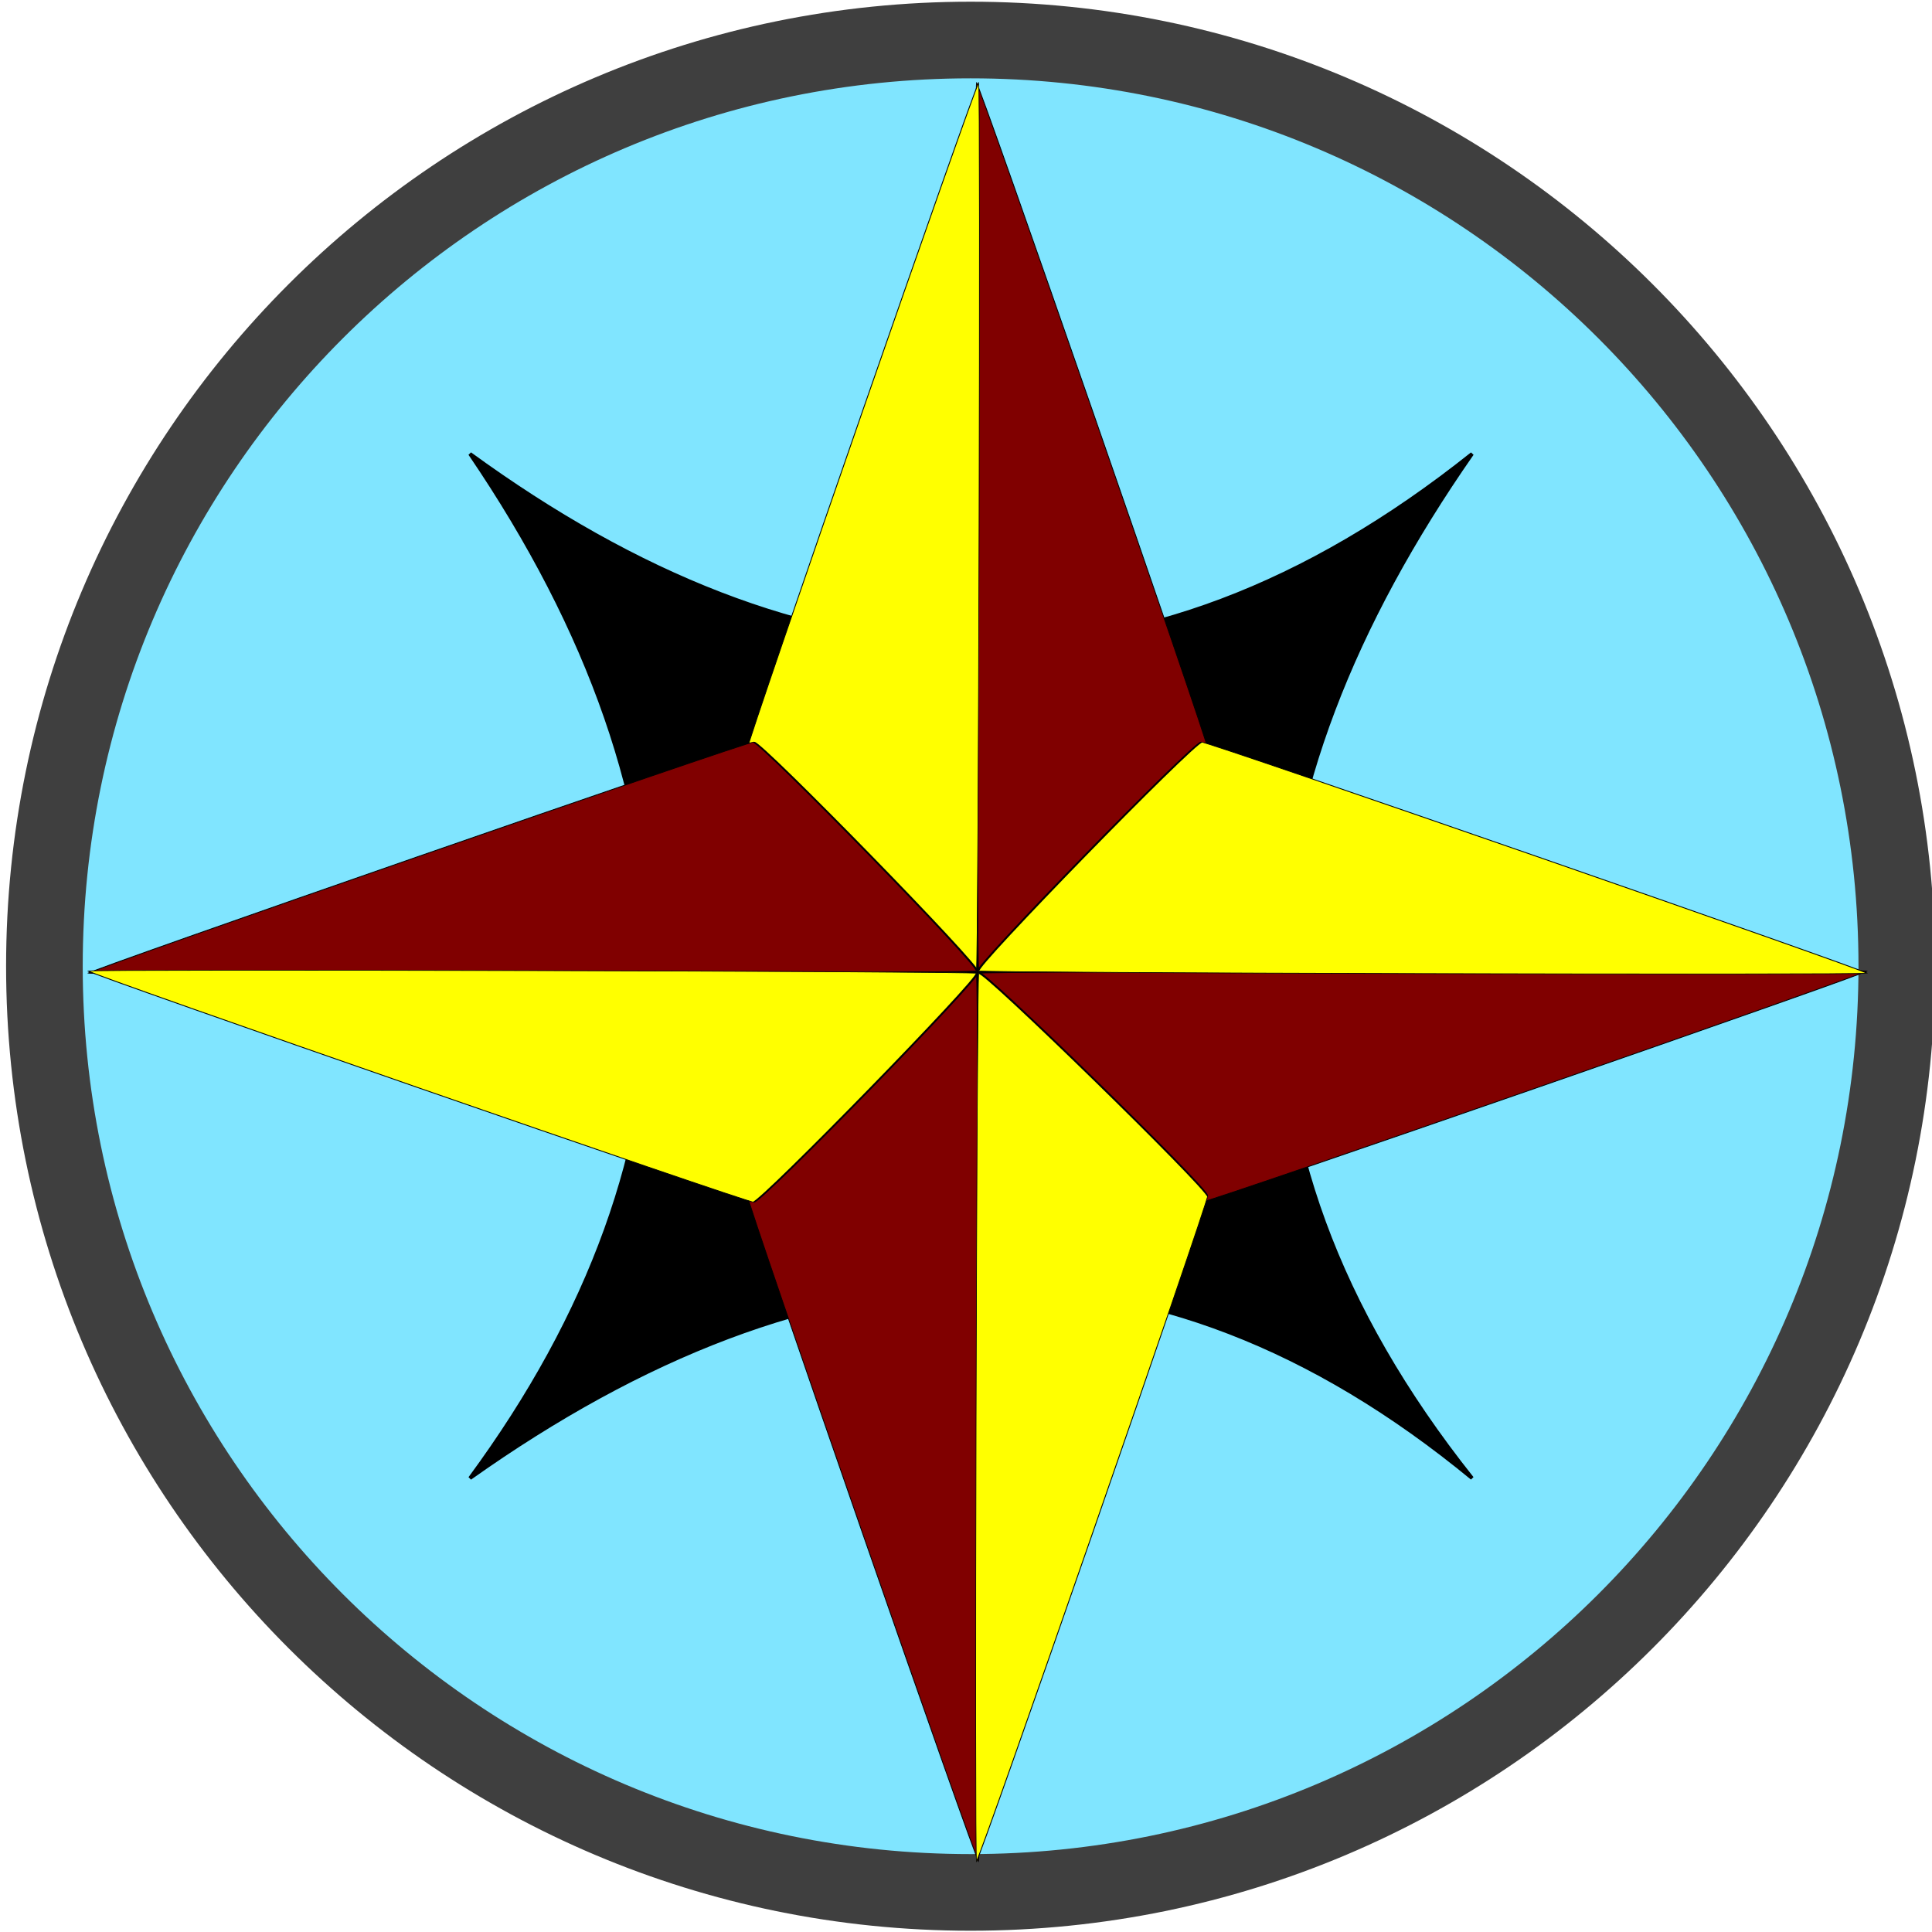
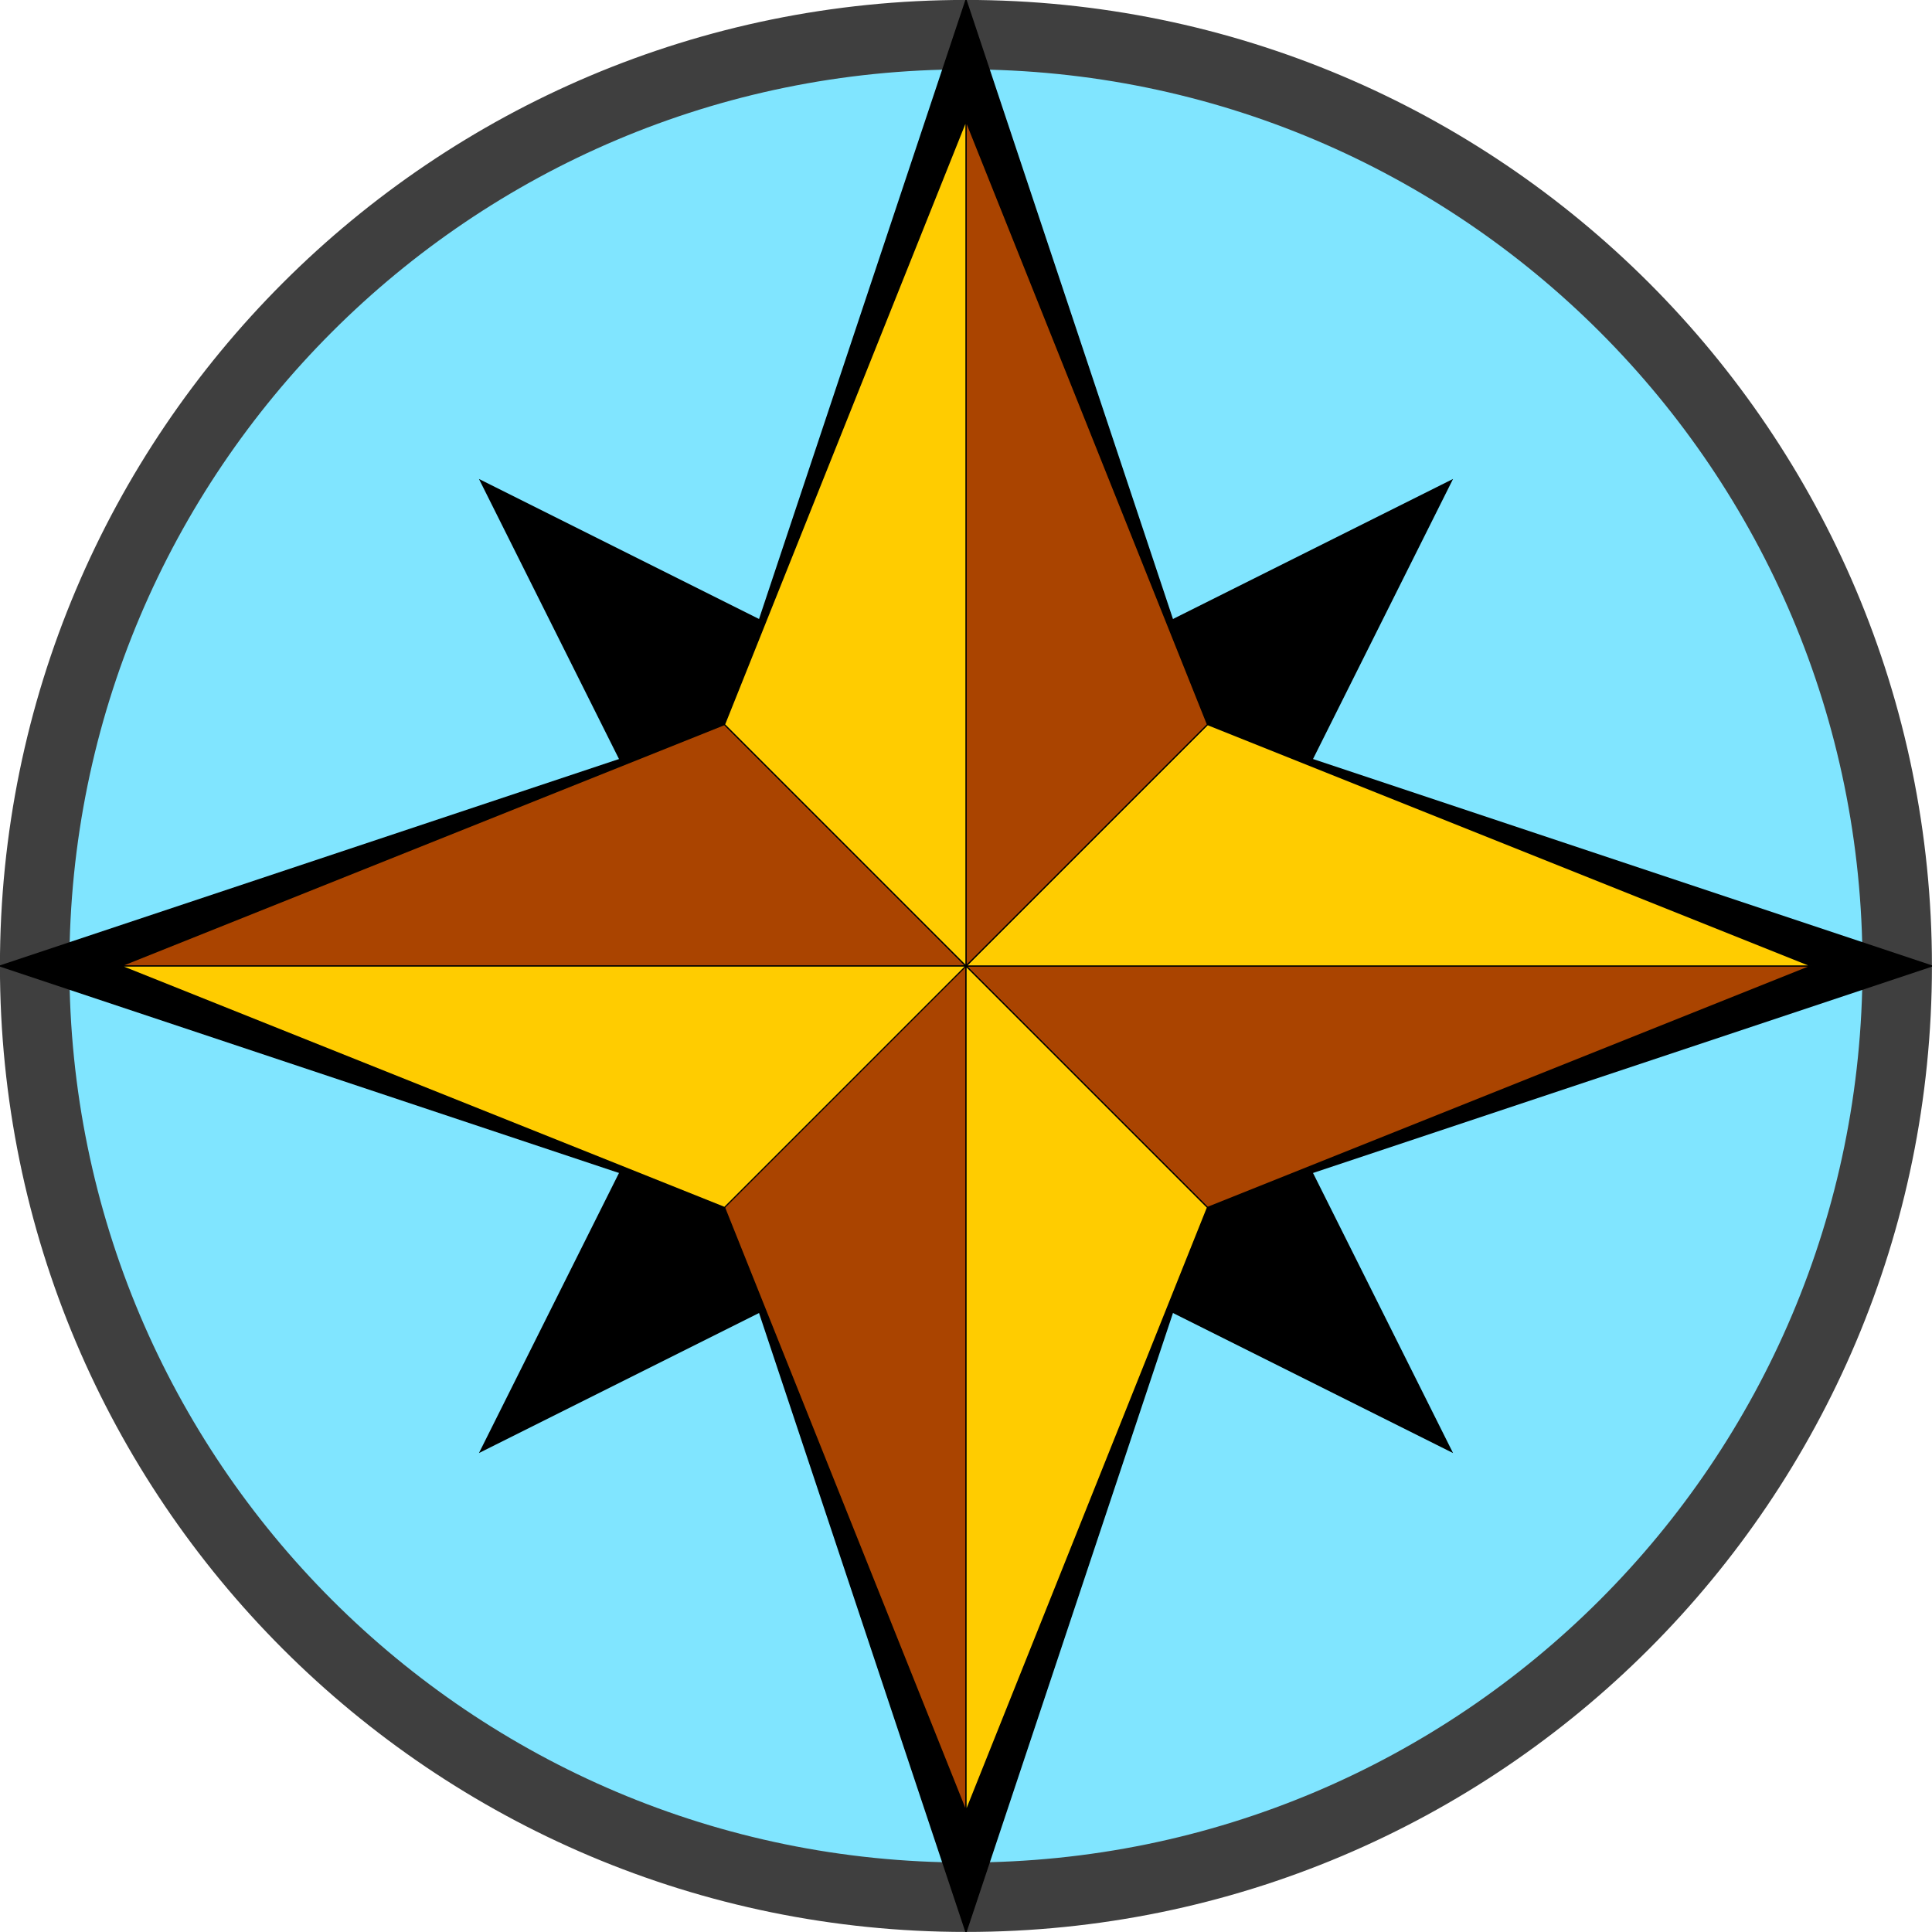
- <svg xmlns="http://www.w3.org/2000/svg" xmlns:xlink="http://www.w3.org/1999/xlink" width="1200" height="1200" id="svg2" version="1.0">
+ <svg xmlns="http://www.w3.org/2000/svg" xmlns:xlink="http://www.w3.org/1999/xlink" width="16" height="16" id="svg2" version="1.0">
  <defs id="defs4">
    <linearGradient y2="225.714" x2="488.286" y1="510.972" x1="488.286" gradientUnits="userSpaceOnUse" id="linearGradient3313" xlink:href="#linearGradient4799" />
    <linearGradient y2="217.286" x2="488.571" y1="640.143" x1="488.571" gradientTransform="matrix(0.6461477,0,0,1.000447,172.8821,-0.1827604)" gradientUnits="userSpaceOnUse" id="linearGradient3311" xlink:href="#linearGradient4775" />
    <linearGradient y2="225.714" x2="488.286" y1="510.972" x1="488.286" gradientUnits="userSpaceOnUse" id="linearGradient3289" xlink:href="#linearGradient4799" />
    <linearGradient y2="217.286" x2="488.571" y1="640.143" x1="488.571" gradientTransform="matrix(0.6461477,0,0,1.000447,172.8821,-0.1827604)" gradientUnits="userSpaceOnUse" id="linearGradient3287" xlink:href="#linearGradient4775" />
    <linearGradient gradientUnits="userSpaceOnUse" y2="1001.439" x2="647.143" y1="451.338" x1="647.143" id="linearGradient3164" xlink:href="#linearGradient3158" />
    <linearGradient id="linearGradient3158">
      <stop id="stop3160" offset="0" style="stop-color:#f8eac7;stop-opacity:1" />
      <stop id="stop3162" offset="1" style="stop-color:#897864;stop-opacity:1;" />
    </linearGradient>
    <linearGradient id="linearGradient4775">
      <stop id="stop4777" offset="0" style="stop-color:#b3b3b3;stop-opacity:1;" />
      <stop id="stop4779" offset="1" style="stop-color:#d3d3d3;stop-opacity:1;" />
    </linearGradient>
    <linearGradient y2="217.286" x2="488.571" y1="640.143" x1="488.571" gradientTransform="matrix(0.6461477,0,0,1.000447,172.8821,-0.1827604)" gradientUnits="userSpaceOnUse" id="linearGradient4863" xlink:href="#linearGradient4775" />
    <linearGradient y2="225.714" x2="488.286" y1="510.972" x1="488.286" gradientUnits="userSpaceOnUse" id="linearGradient4865" xlink:href="#linearGradient4799" />
    <linearGradient id="linearGradient4799">
      <stop id="stop4801" offset="0" style="stop-color:#ededed;stop-opacity:1;" />
      <stop id="stop4803" offset="1" style="stop-color:#ededed;stop-opacity:0;" />
    </linearGradient>
    <linearGradient gradientTransform="matrix(0.6461477,0,0,1.000447,172.8821,-0.1827604)" y2="217.286" x2="488.571" y1="640.143" x1="488.571" gradientUnits="userSpaceOnUse" id="linearGradient4849" xlink:href="#linearGradient4775" />
    <linearGradient y2="225.714" x2="488.286" y1="510.972" x1="488.286" gradientUnits="userSpaceOnUse" id="linearGradient4851" xlink:href="#linearGradient4799" />
    <linearGradient xlink:href="#linearGradient4775" id="linearGradient3422" gradientUnits="userSpaceOnUse" gradientTransform="matrix(0.6461477,0,0,1.000447,172.8821,-0.1827604)" x1="488.571" y1="640.143" x2="488.571" y2="217.286" />
    <linearGradient xlink:href="#linearGradient4799" id="linearGradient3424" gradientUnits="userSpaceOnUse" x1="488.286" y1="510.972" x2="488.286" y2="225.714" />
    <linearGradient xlink:href="#linearGradient4775" id="linearGradient3475" gradientUnits="userSpaceOnUse" gradientTransform="matrix(0.6461477,0,0,1.000447,172.8821,-0.1827604)" x1="488.571" y1="640.143" x2="488.571" y2="217.286" />
    <linearGradient xlink:href="#linearGradient4799" id="linearGradient3477" gradientUnits="userSpaceOnUse" x1="488.286" y1="510.972" x2="488.286" y2="225.714" />
    <linearGradient xlink:href="#linearGradient4775" id="linearGradient3479" gradientUnits="userSpaceOnUse" gradientTransform="matrix(0.6461477,0,0,1.000447,172.8821,-0.1827604)" x1="488.571" y1="640.143" x2="488.571" y2="217.286" />
    <linearGradient xlink:href="#linearGradient4799" id="linearGradient3481" gradientUnits="userSpaceOnUse" x1="488.286" y1="510.972" x2="488.286" y2="225.714" />
    <linearGradient xlink:href="#linearGradient4775" id="linearGradient3497" gradientUnits="userSpaceOnUse" gradientTransform="matrix(-0.5874111,-0.5874111,-0.9095038,0.9095038,1300.512,405.1608)" x1="488.571" y1="640.143" x2="488.571" y2="217.286" />
    <linearGradient xlink:href="#linearGradient4775" id="linearGradient3503" gradientUnits="userSpaceOnUse" gradientTransform="matrix(0.5874111,-0.5874111,0.9095038,0.9095038,-170.9632,405.1608)" x1="488.571" y1="640.143" x2="488.571" y2="217.286" />
    <linearGradient xlink:href="#linearGradient4799" id="linearGradient3513" gradientUnits="userSpaceOnUse" x1="488.286" y1="510.972" x2="488.286" y2="225.714" />
    <linearGradient xlink:href="#linearGradient4799" id="linearGradient3515" gradientUnits="userSpaceOnUse" x1="488.286" y1="510.972" x2="488.286" y2="225.714" />
    <linearGradient xlink:href="#linearGradient4775" id="linearGradient3535" gradientUnits="userSpaceOnUse" gradientTransform="matrix(0.5874111,-0.5874111,0.9095038,0.9095038,-170.9632,405.1608)" x1="488.571" y1="640.143" x2="488.571" y2="217.286" />
    <linearGradient xlink:href="#linearGradient4799" id="linearGradient3537" gradientUnits="userSpaceOnUse" x1="488.286" y1="510.972" x2="488.286" y2="225.714" />
    <linearGradient xlink:href="#linearGradient4775" id="linearGradient3539" gradientUnits="userSpaceOnUse" gradientTransform="matrix(-0.5874111,-0.5874111,-0.9095038,0.9095038,1300.512,405.1608)" x1="488.571" y1="640.143" x2="488.571" y2="217.286" />
    <linearGradient xlink:href="#linearGradient4799" id="linearGradient3541" gradientUnits="userSpaceOnUse" x1="488.286" y1="510.972" x2="488.286" y2="225.714" />
    <linearGradient id="linearGradient3182">
      <stop style="stop-color:#1fd800;stop-opacity:1;" offset="0" id="stop3184" />
      <stop style="stop-color:#17a300;stop-opacity:1;" offset="1" id="stop3186" />
    </linearGradient>
    <linearGradient id="linearGradient3188">
      <stop style="stop-color:#f8eac7;stop-opacity:1" offset="0" id="stop3190" />
      <stop style="stop-color:#897864;stop-opacity:1;" offset="1" id="stop3192" />
    </linearGradient>
    <linearGradient xlink:href="#linearGradient3158" id="linearGradient3194" x1="647.143" y1="451.338" x2="647.143" y2="1001.439" gradientUnits="userSpaceOnUse" />
    <linearGradient xlink:href="#linearGradient3340" id="linearGradient3208" x1="133.308" y1="508.571" x2="849.549" y2="508.571" gradientUnits="userSpaceOnUse" />
    <linearGradient xlink:href="#linearGradient3340" id="linearGradient3210" gradientUnits="userSpaceOnUse" x1="541.889" y1="565.105" x2="713.355" y2="729.565" />
    <linearGradient xlink:href="#linearGradient3340" id="linearGradient3212" gradientUnits="userSpaceOnUse" x1="508.571" y1="-491.429" x2="741.622" y2="-740.299" />
    <linearGradient xlink:href="#linearGradient3340" id="linearGradient3214" x1="509.441" y1="530.389" x2="745.176" y2="735.964" gradientUnits="userSpaceOnUse" gradientTransform="matrix(0.9965022,0,0,1,1.397807,0)" />
    <linearGradient gradientTransform="matrix(0.9965022,0,0,1,1.397807,0)" gradientUnits="userSpaceOnUse" y2="735.964" x2="745.176" y1="530.389" x1="509.441" id="linearGradient3358" xlink:href="#linearGradient3340" />
    <linearGradient y2="-740.299" x2="741.622" y1="-491.429" x1="508.571" gradientUnits="userSpaceOnUse" id="linearGradient3350" xlink:href="#linearGradient3151" />
    <linearGradient y2="732.135" x2="731.343" y1="508.571" x1="491.429" gradientUnits="userSpaceOnUse" id="linearGradient3348" xlink:href="#linearGradient3151" />
    <linearGradient gradientUnits="userSpaceOnUse" y2="719.349" x2="704.185" y1="268.721" x1="205.99" id="linearGradient3346" xlink:href="#linearGradient3151" />
    <linearGradient gradientUnits="userSpaceOnUse" y2="1001.439" x2="647.143" y1="451.338" x1="647.143" id="linearGradient3599" xlink:href="#linearGradient3158" />
    <linearGradient id="linearGradient3593">
      <stop id="stop3595" offset="0" style="stop-color:#f8eac7;stop-opacity:1" />
      <stop id="stop3597" offset="1" style="stop-color:#897864;stop-opacity:1;" />
    </linearGradient>
    <linearGradient id="linearGradient3340">
      <stop id="stop3342" offset="0" style="stop-color:#11d800;stop-opacity:1;" />
      <stop id="stop3344" offset="1" style="stop-color:#0ca300;stop-opacity:1;" />
    </linearGradient>
    <linearGradient id="linearGradient3151">
      <stop style="stop-color:#e20000;stop-opacity:1;" offset="0" id="stop3153" />
      <stop style="stop-color:#be0000;stop-opacity:1;" offset="1" id="stop3155" />
    </linearGradient>
    <linearGradient xlink:href="#linearGradient3151" id="linearGradient3644" gradientUnits="userSpaceOnUse" x1="205.99" y1="268.721" x2="704.185" y2="719.349" />
    <linearGradient xlink:href="#linearGradient3151" id="linearGradient3247" gradientUnits="userSpaceOnUse" x1="205.99" y1="268.721" x2="704.185" y2="719.349" />
    <linearGradient xlink:href="#linearGradient3151" id="linearGradient3249" gradientUnits="userSpaceOnUse" x1="491.429" y1="508.571" x2="731.343" y2="732.135" />
    <linearGradient xlink:href="#linearGradient3151" id="linearGradient3251" gradientUnits="userSpaceOnUse" x1="508.571" y1="-491.429" x2="741.622" y2="-740.299" />
    <linearGradient xlink:href="#linearGradient3151" id="linearGradient3281" gradientUnits="userSpaceOnUse" x1="205.99" y1="268.721" x2="704.185" y2="719.349" />
-     <filter x="-0.08" width="1.16" y="-0.181" height="1.362" id="filter4772">
-       <feGaussianBlur stdDeviation="33.564" id="feGaussianBlur4774" />
+     <filter id="filter3359">
+       <feGaussianBlur stdDeviation="0.4" id="feGaussianBlur3361" />
    </filter>
  </defs>
  <g id="layer1">
    <g id="g4673" transform="matrix(1.540038,0,0,1.540038,-794.302,-1103.911)" />
-     <rect style="fill:#80e5ff;fill-opacity:1;fill-rule:evenodd;stroke:#3f3f3f;stroke-width:47.599;stroke-linecap:butt;stroke-linejoin:miter;stroke-miterlimit:4;stroke-dasharray:none;stroke-opacity:1" id="rect3237" width="1150.553" height="1150.553" x="27.584" y="24.855" rx="700.565" ry="698.268" />
-     <g id="g2380">
-       <path id="path2378" d="M 291.898,281.857 C 499.383,432.966 706.867,447.337 914.352,281.857 C 766.65,493.952 745.677,706.048 914.352,918.143 C 715.486,754.391 507.427,765.307 291.898,918.143 C 441.898,714.381 441.898,502.286 291.898,281.857 z " style="fill:#000000;fill-rule:evenodd;stroke:#000000;stroke-width:2.213px;stroke-linecap:butt;stroke-linejoin:miter;stroke-opacity:1" />
-       <g id="g2305" transform="matrix(0,0.1752889,-0.1752889,0,-207.2466,635.4047)">
-         <g id="g2323">
-           <g transform="translate(650,-6100)" id="g2346">
-             <g id="g2295" transform="matrix(0,-1,1,0,-2284.115,623.4787)">
-               <path transform="matrix(-0.7365836,0.7186291,0.4335481,2.886302,-1353.296,644.7463)" d="M -1581.774,399.095 C -1586.716,390.534 -1041.135,-554.44 -1031.25,-554.44 C -1021.365,-554.44 -475.784,390.534 -480.726,399.095 C -485.669,407.655 -1576.831,407.655 -1581.774,399.095 z " id="path2283" style="opacity:1;fill:#800000;fill-opacity:1;stroke:#000000;stroke-width:2.8;stroke-linecap:butt;stroke-linejoin:miter;stroke-miterlimit:4;stroke-dasharray:none;stroke-opacity:1" />
-               <path style="opacity:1;fill:#ffff00;fill-opacity:1;stroke:#000000;stroke-width:2.8;stroke-linecap:butt;stroke-linejoin:miter;stroke-miterlimit:4;stroke-dasharray:none;stroke-opacity:1" id="path2293" d="M -1581.774,399.095 C -1586.716,390.534 -1041.135,-554.44 -1031.25,-554.44 C -1021.365,-554.44 -475.784,390.534 -480.726,399.095 C -485.669,407.655 -1576.831,407.655 -1581.774,399.095 z " transform="matrix(0.7365836,0.7186291,-0.4335481,2.886302,-307.3404,644.7463)" />
-             </g>
-             <g id="g2327">
-               <path transform="matrix(-0.7365836,0.7186291,0.4335481,2.886302,-1353.296,644.7463)" d="M -1581.774,399.095 C -1586.716,390.534 -1041.135,-554.44 -1031.25,-554.44 C -1021.365,-554.44 -475.784,390.534 -480.726,399.095 C -485.669,407.655 -1576.831,407.655 -1581.774,399.095 z " id="path2307" style="opacity:1;fill:#800000;fill-opacity:1;stroke:#000000;stroke-width:2.8;stroke-linecap:butt;stroke-linejoin:miter;stroke-miterlimit:4;stroke-dasharray:none;stroke-opacity:1" />
-               <path style="opacity:1;fill:#ffff00;fill-opacity:1;stroke:#000000;stroke-width:2.8;stroke-linecap:butt;stroke-linejoin:miter;stroke-miterlimit:4;stroke-dasharray:none;stroke-opacity:1" id="path2309" d="M -1581.774,399.095 C -1586.716,390.534 -1041.135,-554.44 -1031.25,-554.44 C -1021.365,-554.44 -475.784,390.534 -480.726,399.095 C -485.669,407.655 -1576.831,407.655 -1581.774,399.095 z " transform="matrix(0.7365836,0.7186291,-0.4335481,2.886302,-307.3404,644.7463)" />
-             </g>
-             <g id="g2331" transform="matrix(0,1,-1,0,623.4787,2284.115)">
-               <path style="opacity:1;fill:#800000;fill-opacity:1;stroke:#000000;stroke-width:2.8;stroke-linecap:butt;stroke-linejoin:miter;stroke-miterlimit:4;stroke-dasharray:none;stroke-opacity:1" id="path2333" d="M -1581.774,399.095 C -1586.716,390.534 -1041.135,-554.44 -1031.25,-554.44 C -1021.365,-554.44 -475.784,390.534 -480.726,399.095 C -485.669,407.655 -1576.831,407.655 -1581.774,399.095 z " transform="matrix(-0.7365836,0.7186291,0.4335481,2.886302,-1353.296,644.7463)" />
-               <path transform="matrix(0.7365836,0.7186291,-0.4335481,2.886302,-307.3404,644.7463)" d="M -1581.774,399.095 C -1586.716,390.534 -1041.135,-554.44 -1031.25,-554.44 C -1021.365,-554.44 -475.784,390.534 -480.726,399.095 C -485.669,407.655 -1576.831,407.655 -1581.774,399.095 z " id="path2335" style="opacity:1;fill:#ffff00;fill-opacity:1;stroke:#000000;stroke-width:2.8;stroke-linecap:butt;stroke-linejoin:miter;stroke-miterlimit:4;stroke-dasharray:none;stroke-opacity:1" />
-             </g>
-             <g transform="matrix(-1,0,0,-1,-1660.637,2907.594)" id="g2337">
-               <path transform="matrix(-0.7365836,0.7186291,0.4335481,2.886302,-1353.296,644.7463)" d="M -1581.774,399.095 C -1586.716,390.534 -1041.135,-554.44 -1031.25,-554.44 C -1021.365,-554.44 -475.784,390.534 -480.726,399.095 C -485.669,407.655 -1576.831,407.655 -1581.774,399.095 z " id="path2339" style="opacity:1;fill:#800000;fill-opacity:1;stroke:#000000;stroke-width:2.8;stroke-linecap:butt;stroke-linejoin:miter;stroke-miterlimit:4;stroke-dasharray:none;stroke-opacity:1" />
-               <path style="opacity:1;fill:#ffff00;fill-opacity:1;stroke:#000000;stroke-width:2.8;stroke-linecap:butt;stroke-linejoin:miter;stroke-miterlimit:4;stroke-dasharray:none;stroke-opacity:1" id="path2341" d="M -1581.774,399.095 C -1586.716,390.534 -1041.135,-554.44 -1031.25,-554.44 C -1021.365,-554.44 -475.784,390.534 -480.726,399.095 C -485.669,407.655 -1576.831,407.655 -1581.774,399.095 z " transform="matrix(0.7365836,0.7186291,-0.4335481,2.886302,-307.3404,644.7463)" />
-             </g>
-           </g>
-         </g>
-       </g>
+     <rect style="fill:#80e5ff;fill-opacity:1;fill-rule:evenodd;stroke:#3f3f3f;stroke-width:0.575;stroke-linecap:butt;stroke-linejoin:miter;stroke-miterlimit:4;stroke-dasharray:none;stroke-opacity:1" id="rect3237" width="15.425" height="15.425" x="0.287" y="0.287" rx="7.713" ry="7.713" />
+     <path style="fill:#000000;fill-rule:evenodd;stroke:#000000;stroke-width:0.03px;stroke-linecap:butt;stroke-linejoin:miter;stroke-opacity:1" d="M 4,4 L 8,6 L 12,4 L 10,8 L 12,12 L 8,10 L 4,12 L 6,8 L 4,4 z" id="path2378" />
+     <g id="g2547" transform="translate(4,7)" style="fill:#000000;filter:url(#filter3359)" />
+     <g id="g3381" style="fill:#000000;fill-opacity:1">
+       <path style="fill:#000000;fill-opacity:1;stroke:#000000;stroke-width:0.01;stroke-linecap:butt;stroke-linejoin:miter;stroke-miterlimit:4;stroke-opacity:1" d="M 8,0 L 6,6 L 0,8 L 6,10 L 8,16 L 10,10 L 16,8 L 10,6 L 8,0 z" id="path3383" />
+     </g>
+     <g id="g2537">
+       <path style="fill:#aa4400;fill-opacity:1;stroke:#000000;stroke-width:0.01;stroke-linecap:butt;stroke-linejoin:miter;stroke-miterlimit:4;stroke-opacity:1" d="M 10,10 L 15,8 L 8,8 L 10,10 z" id="path2307" />
+       <path style="fill:#ffcc00;fill-opacity:1;stroke:#000000;stroke-width:0.01;stroke-linecap:butt;stroke-linejoin:miter;stroke-miterlimit:4;stroke-opacity:1" d="M 10,6 L 15,8 L 8,8 L 10,6 z" id="path2309" />
+       <path id="path2513" d="M 6,10 L 8,15 L 8,7 L 6,10 z" style="fill:#aa4400;fill-opacity:1;stroke:#000000;stroke-width:0.01;stroke-linecap:butt;stroke-linejoin:miter;stroke-miterlimit:4;stroke-opacity:1" />
+       <path id="path2515" d="M 10,10 L 8,15 L 8,8 L 10,10 z" style="fill:#ffcc00;fill-opacity:1;stroke:#000000;stroke-width:0.01;stroke-linecap:butt;stroke-linejoin:miter;stroke-miterlimit:4;stroke-opacity:1" />
+       <path id="path2519" d="M 6,6 L 1,8 L 8,8 L 6,6 z" style="fill:#aa4400;fill-opacity:1;stroke:#000000;stroke-width:0.01;stroke-linecap:butt;stroke-linejoin:miter;stroke-miterlimit:4;stroke-opacity:1" />
+       <path id="path2521" d="M 6,10 L 1,8 L 8,8 L 6,10 z" style="fill:#ffcc00;fill-opacity:1;stroke:#000000;stroke-width:0.01;stroke-linecap:butt;stroke-linejoin:miter;stroke-miterlimit:4;stroke-opacity:1" />
+       <path style="fill:#aa4400;fill-opacity:1;stroke:#000000;stroke-width:0.01;stroke-linecap:butt;stroke-linejoin:miter;stroke-miterlimit:4;stroke-opacity:1" d="M 10,6 L 8,1 L 8,8 L 10,6 z" id="path2525" />
+       <path style="fill:#ffcc00;fill-opacity:1;stroke:#000000;stroke-width:0.01;stroke-linecap:butt;stroke-linejoin:miter;stroke-miterlimit:4;stroke-opacity:1" d="M 6,6 L 8,1 L 8,8 L 6,6 z" id="path2527" />
    </g>
  </g>
</svg>
